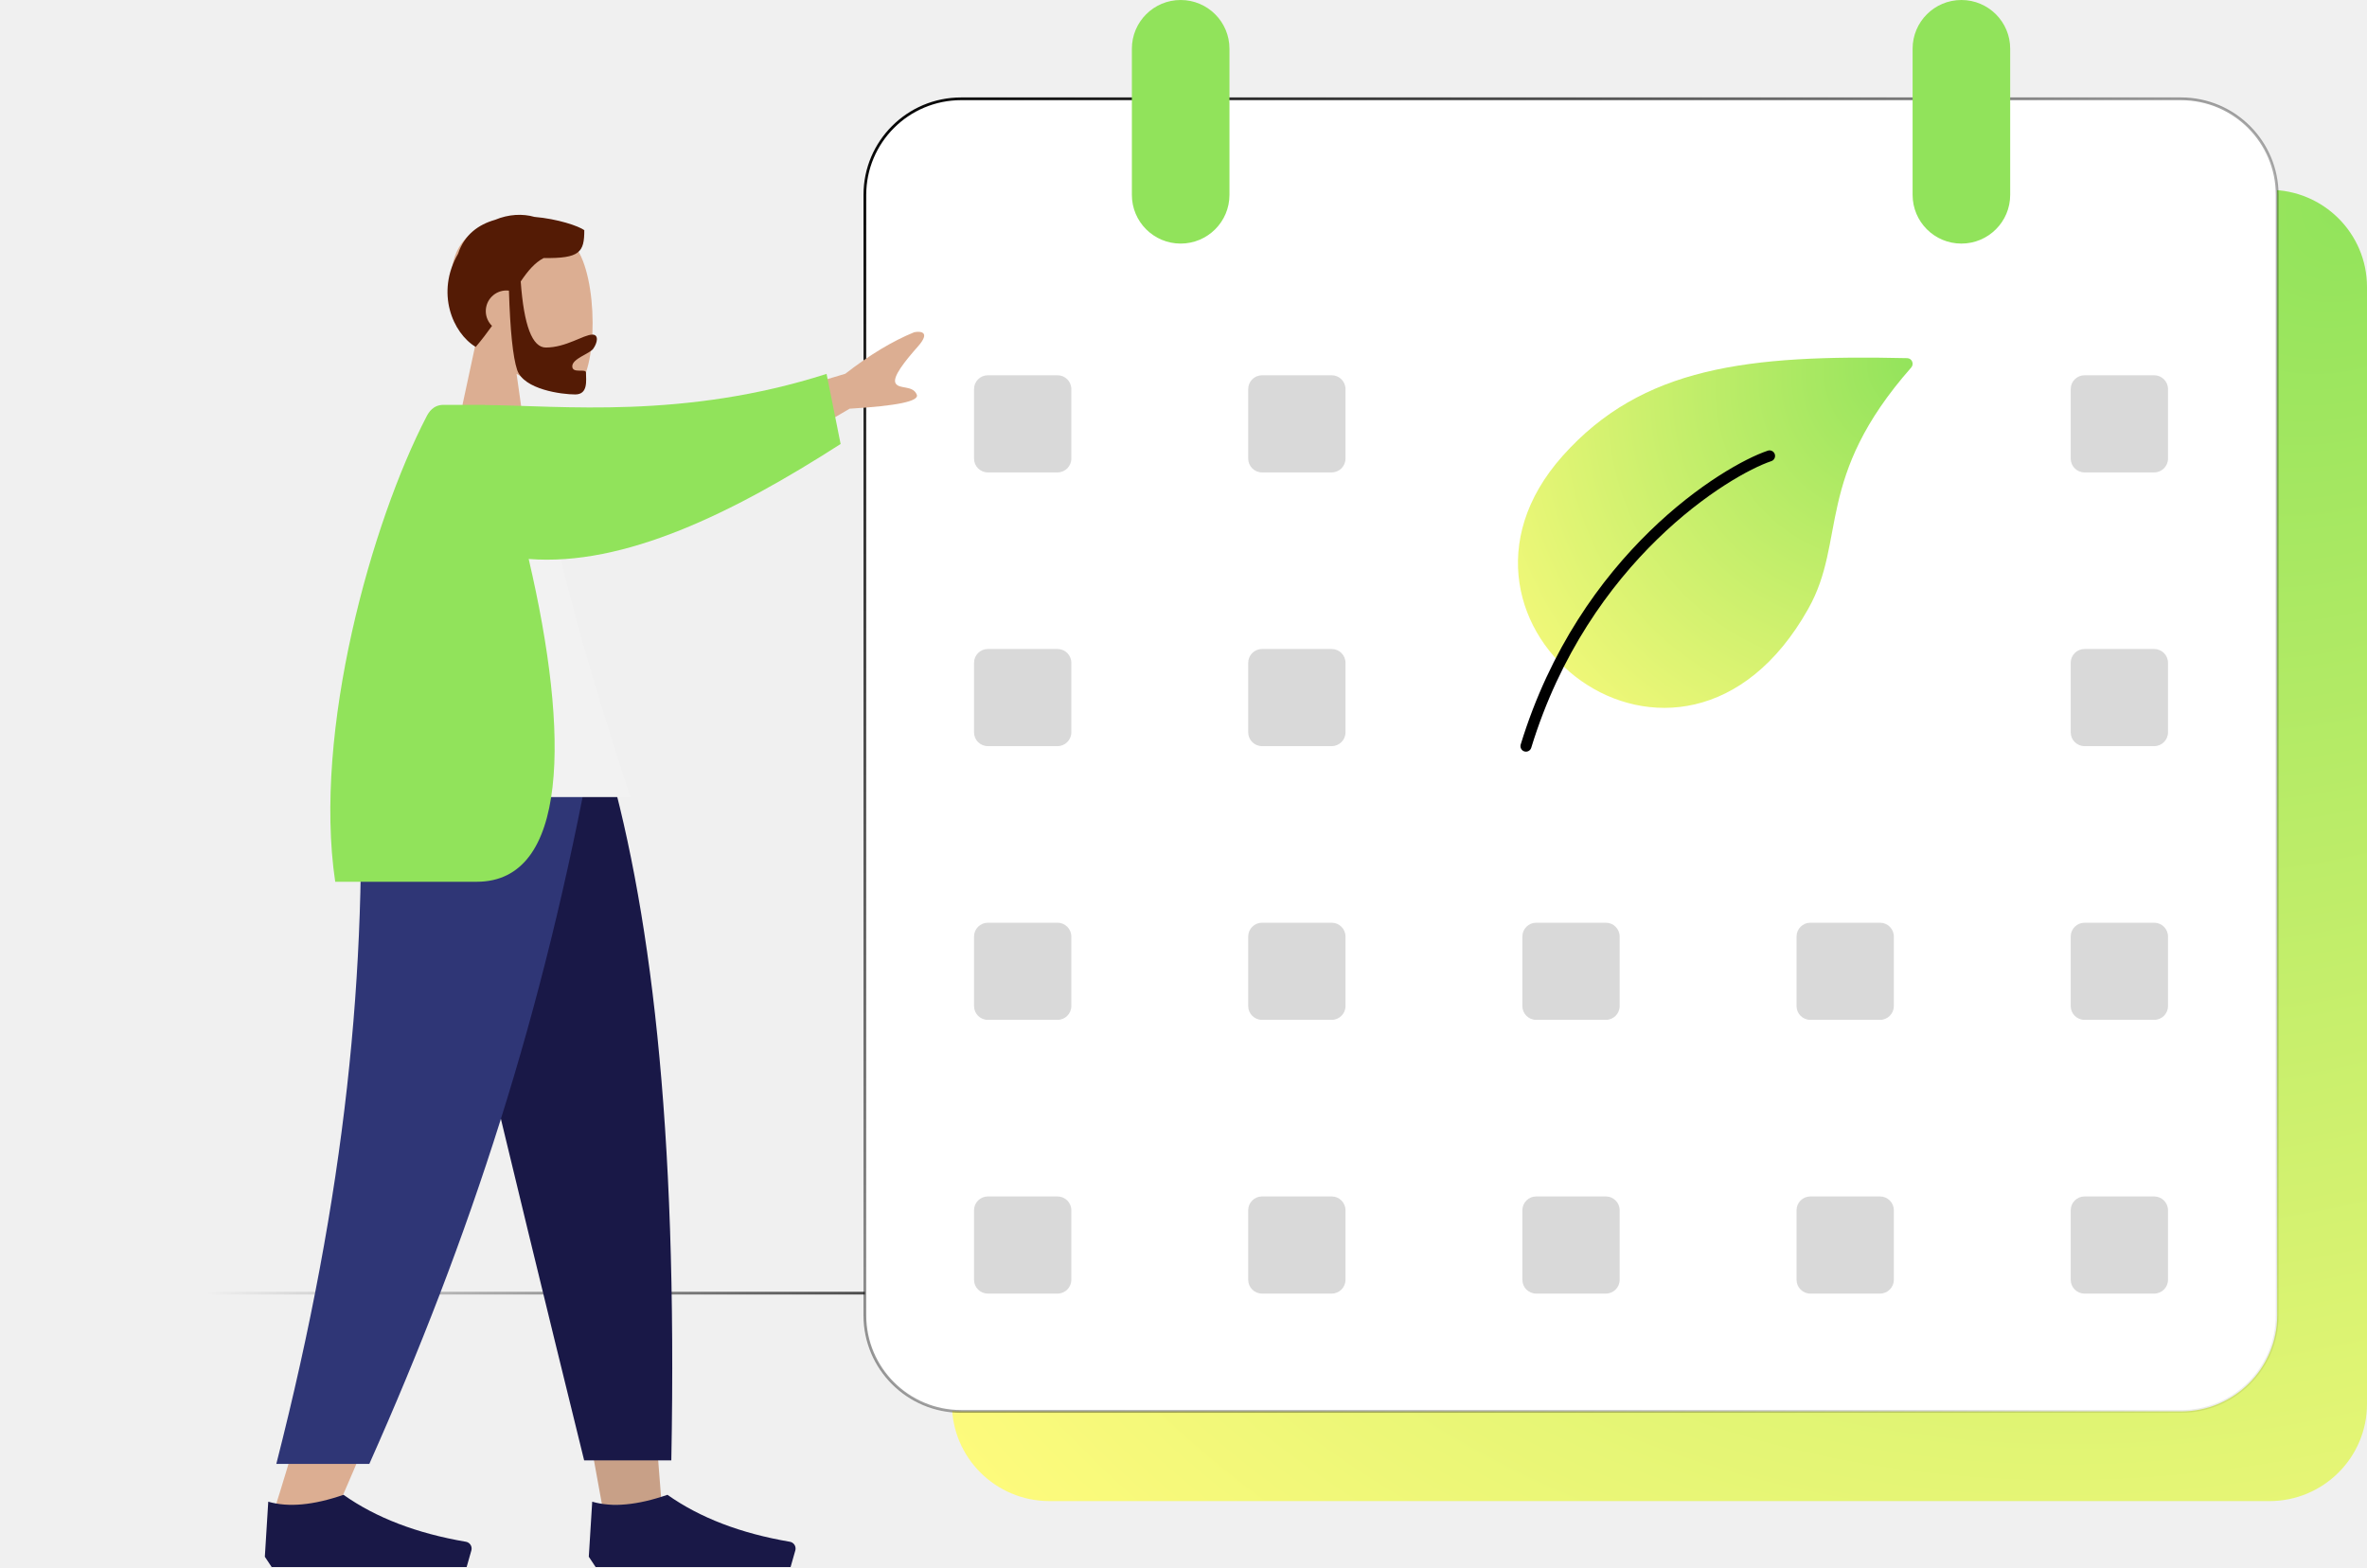
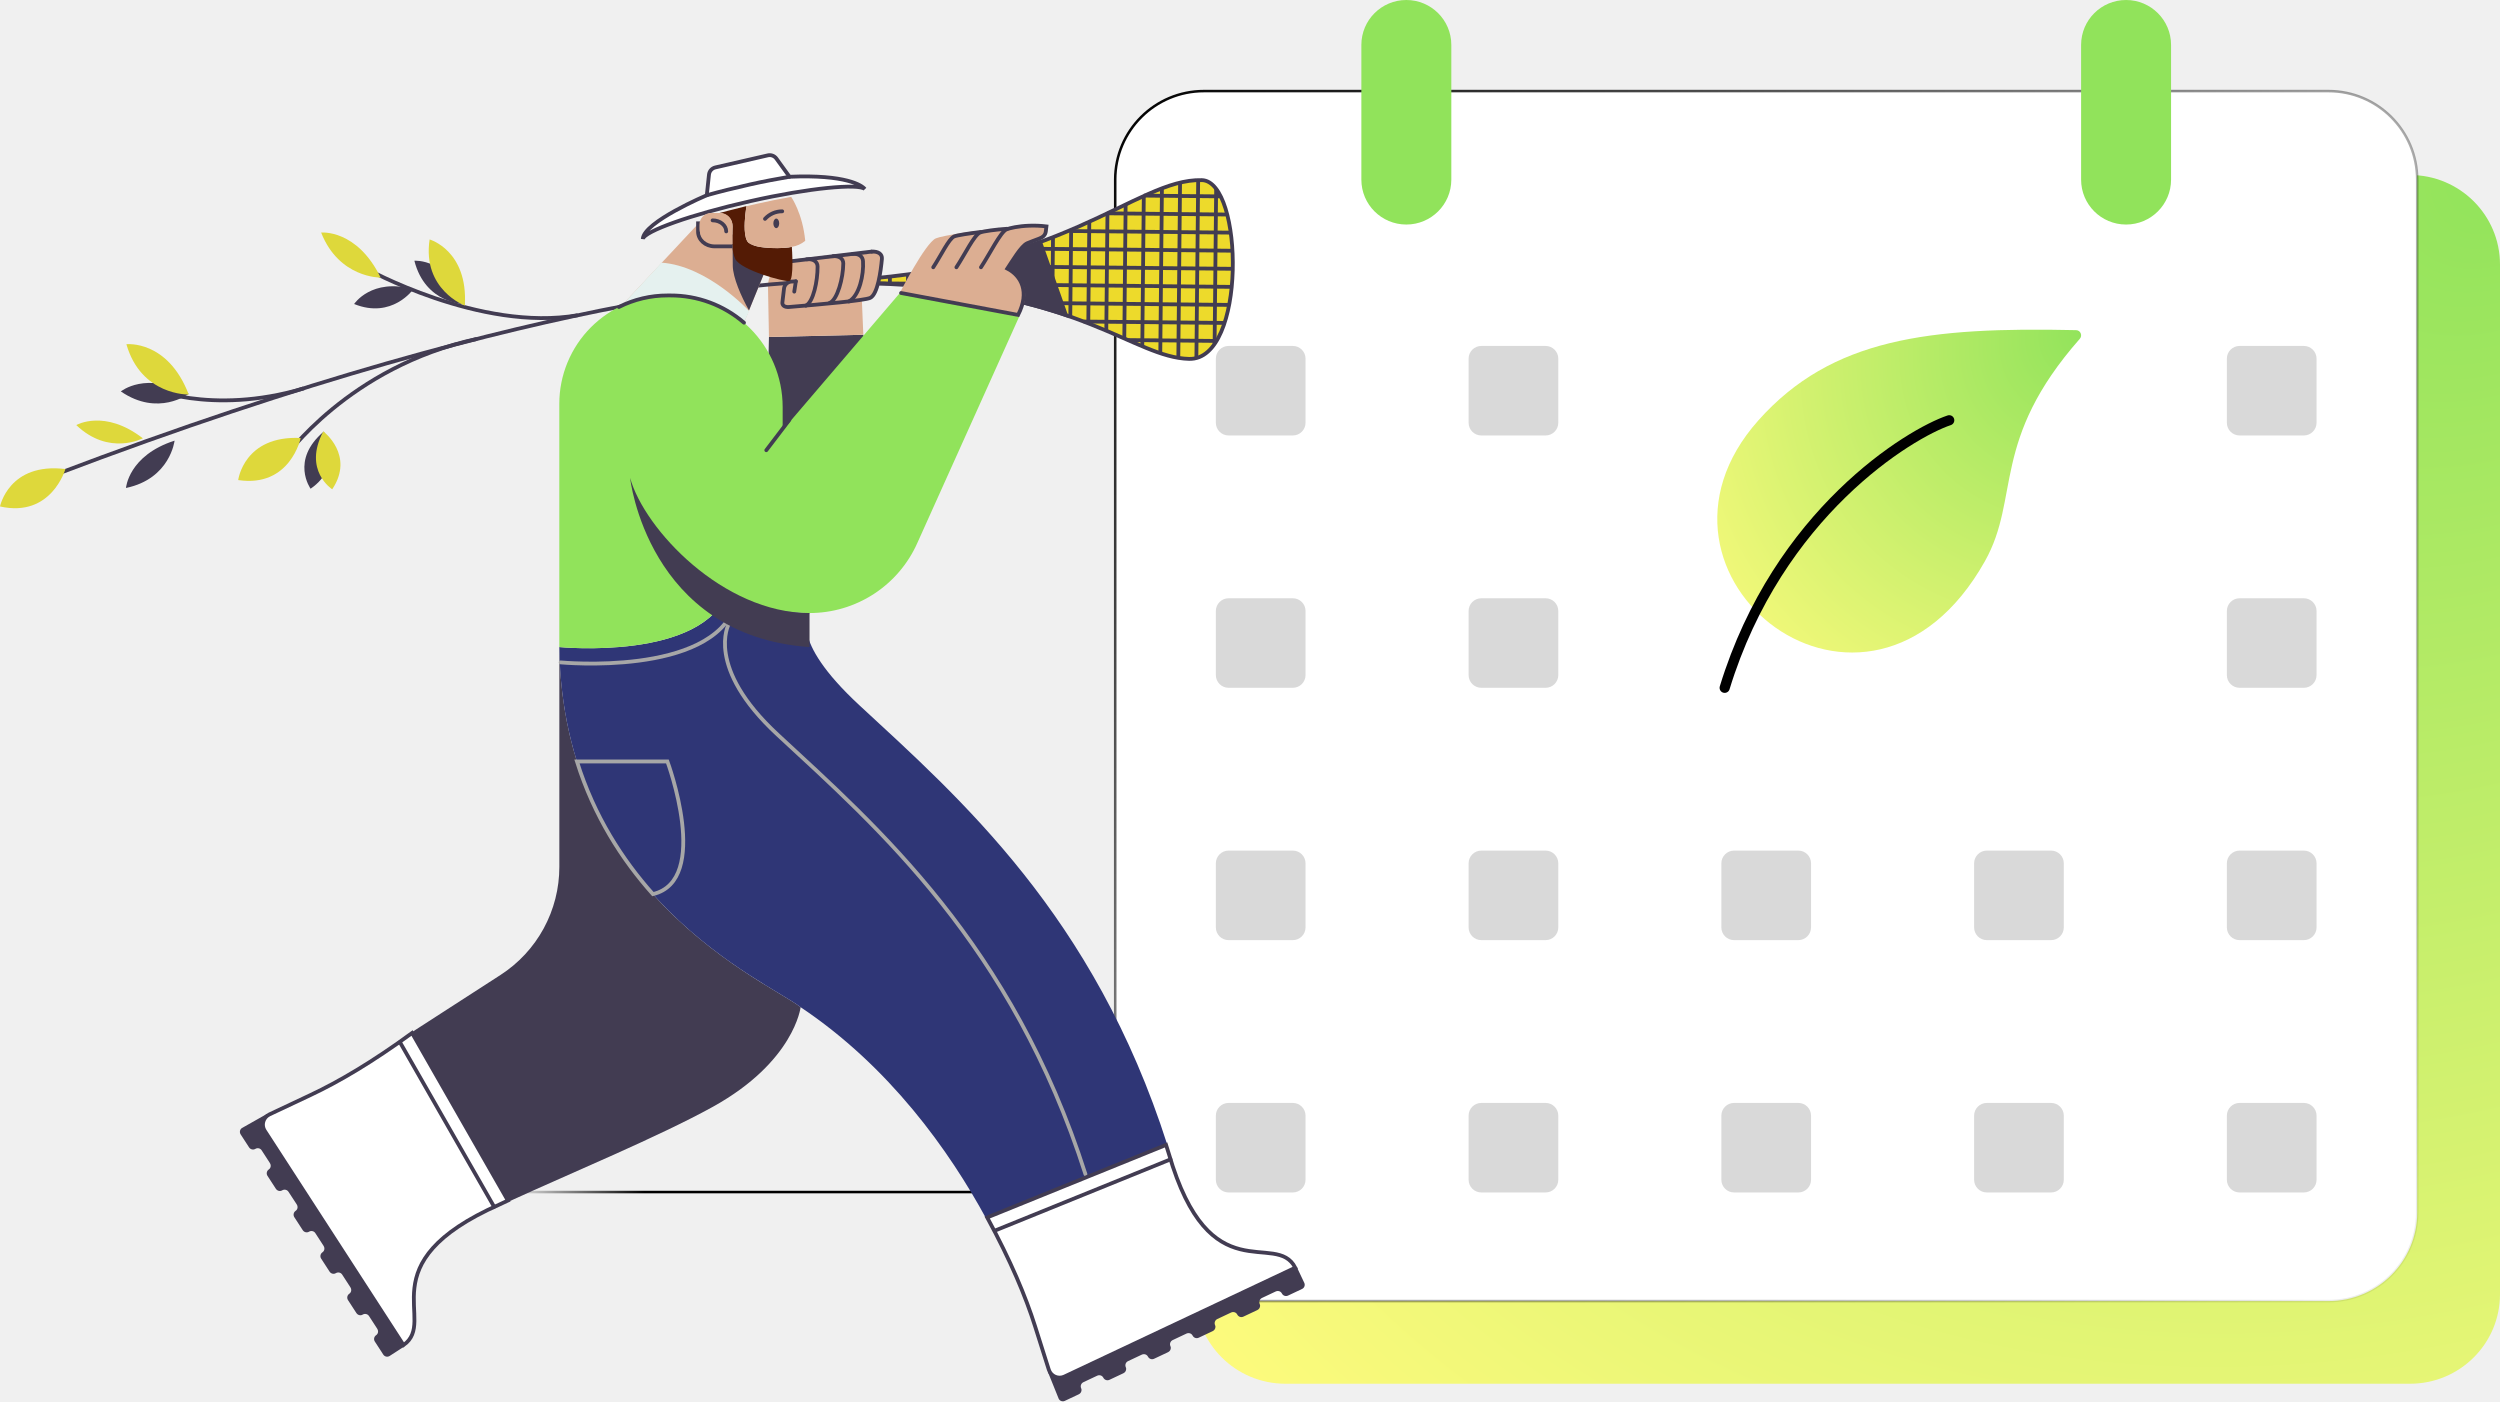
- <svg xmlns="http://www.w3.org/2000/svg" width="858" height="568" viewBox="0 0 858 568" fill="none">
-   <line y1="468.713" x2="855" y2="468.713" stroke="url(#paint0_linear_172_66)" />
-   <path d="M380.44 544.088H822.627C842.163 544.088 858 528.326 858 508.884V104.023C858 84.581 842.163 68.811 822.627 68.811H380.44C360.905 68.811 345.059 84.581 345.059 104.023V508.884C345.059 528.326 360.905 544.088 380.44 544.088Z" fill="url(#paint1_radial_172_66)" />
-   <path d="M790.568 511.582H348.382C329.121 511.582 313.5 495.995 313.5 476.768V70.636C313.5 51.41 329.121 35.814 348.382 35.814H790.568C809.828 35.814 825.441 51.41 825.441 70.636V476.768C825.441 495.995 809.828 511.582 790.568 511.582Z" fill="white" stroke="url(#paint2_radial_172_66)" />
-   <path d="M427.969 88.289C418.201 88.289 410.287 80.388 410.287 70.636V17.661C410.287 7.91 418.201 0 427.969 0C437.737 0 445.66 7.91 445.66 17.661V70.636C445.66 80.388 437.737 88.289 427.969 88.289Z" fill="#91E35B" />
-   <path d="M710.972 88.289C701.204 88.289 693.289 80.388 693.289 70.636V17.661C693.289 7.91 701.204 0 710.972 0C720.739 0 728.662 7.91 728.662 17.661V70.636C728.662 80.388 720.739 88.289 710.972 88.289Z" fill="#91E35B" />
-   <path d="M388.338 364.659C388.338 367.421 386.1 369.659 383.338 369.659H358.073C355.312 369.659 353.073 367.421 353.073 364.659V339.454C353.073 336.692 355.312 334.454 358.073 334.454H383.338C386.1 334.454 388.338 336.692 388.338 339.454V364.659Z" fill="#D9D9D9" />
-   <path d="M587.103 364.659C587.103 367.421 584.865 369.659 582.103 369.659H556.838C554.077 369.659 551.838 367.421 551.838 364.659V339.454C551.838 336.692 554.077 334.454 556.838 334.454H582.103C584.865 334.454 587.103 336.692 587.103 339.454V364.659Z" fill="#D9D9D9" />
-   <path d="M487.721 364.659C487.721 367.421 485.482 369.659 482.721 369.659H457.456C454.695 369.659 452.456 367.421 452.456 364.659V339.454C452.456 336.692 454.695 334.454 457.456 334.454H482.721C485.482 334.454 487.721 336.692 487.721 339.454V364.659Z" fill="#D9D9D9" />
-   <path d="M686.485 364.659C686.485 367.421 684.247 369.659 681.485 369.659H656.221C653.459 369.659 651.221 367.421 651.221 364.659V339.454C651.221 336.692 653.459 334.454 656.221 334.454H681.485C684.247 334.454 686.485 336.692 686.485 339.454V364.659Z" fill="#D9D9D9" />
-   <path d="M785.868 364.659C785.868 367.421 783.629 369.659 780.868 369.659H755.603C752.842 369.659 750.603 367.421 750.603 364.659V339.454C750.603 336.692 752.842 334.454 755.603 334.454H780.868C783.629 334.454 785.868 336.692 785.868 339.454V364.659Z" fill="#D9D9D9" />
-   <path d="M388.338 265.443C388.338 268.205 386.1 270.443 383.338 270.443H358.073C355.312 270.443 353.073 268.205 353.073 265.443V240.238C353.073 237.476 355.312 235.238 358.073 235.238H383.338C386.1 235.238 388.338 237.476 388.338 240.238V265.443Z" fill="#D9D9D9" />
-   <path d="M487.721 265.443C487.721 268.205 485.482 270.443 482.721 270.443H457.456C454.695 270.443 452.456 268.205 452.456 265.443V240.238C452.456 237.476 454.695 235.238 457.456 235.238H482.721C485.482 235.238 487.721 237.476 487.721 240.238V265.443Z" fill="#D9D9D9" />
-   <path d="M785.868 265.443C785.868 268.205 783.629 270.443 780.868 270.443H755.603C752.842 270.443 750.603 268.205 750.603 265.443V240.238C750.603 237.476 752.842 235.238 755.603 235.238H780.868C783.629 235.238 785.868 237.476 785.868 240.238V265.443Z" fill="#D9D9D9" />
-   <path d="M388.338 166.228C388.338 168.989 386.1 171.228 383.338 171.228H358.073C355.312 171.228 353.073 168.989 353.073 166.228V141.022C353.073 138.26 355.312 136.022 358.073 136.022H383.338C386.1 136.022 388.338 138.26 388.338 141.022V166.228Z" fill="#D9D9D9" />
-   <path d="M487.721 166.228C487.721 168.989 485.482 171.228 482.721 171.228H457.456C454.695 171.228 452.456 168.989 452.456 166.228V141.022C452.456 138.26 454.695 136.022 457.456 136.022H482.721C485.482 136.022 487.721 138.26 487.721 141.022V166.228Z" fill="#D9D9D9" />
-   <path d="M785.868 166.228C785.868 168.989 783.629 171.228 780.868 171.228H755.603C752.842 171.228 750.603 168.989 750.603 166.228V141.022C750.603 138.26 752.842 136.022 755.603 136.022H780.868C783.629 136.022 785.868 138.26 785.868 141.022V166.228Z" fill="#D9D9D9" />
-   <path d="M388.338 463.875C388.338 466.637 386.1 468.875 383.338 468.875H358.073C355.312 468.875 353.073 466.637 353.073 463.875V438.67C353.073 435.908 355.312 433.67 358.073 433.67H383.338C386.1 433.67 388.338 435.908 388.338 438.67V463.875Z" fill="#D9D9D9" />
-   <path d="M587.103 463.875C587.103 466.637 584.865 468.875 582.103 468.875H556.838C554.077 468.875 551.838 466.637 551.838 463.875V438.67C551.838 435.908 554.077 433.67 556.838 433.67H582.103C584.865 433.67 587.103 435.908 587.103 438.67V463.875Z" fill="#D9D9D9" />
-   <path d="M487.721 463.875C487.721 466.637 485.482 468.875 482.721 468.875H457.456C454.695 468.875 452.456 466.637 452.456 463.875V438.67C452.456 435.908 454.695 433.67 457.456 433.67H482.721C485.482 433.67 487.721 435.908 487.721 438.67V463.875Z" fill="#D9D9D9" />
-   <path d="M686.485 463.875C686.485 466.637 684.247 468.875 681.485 468.875H656.221C653.459 468.875 651.221 466.637 651.221 463.875V438.67C651.221 435.908 653.459 433.67 656.221 433.67H681.485C684.247 433.67 686.485 435.908 686.485 438.67V463.875Z" fill="#D9D9D9" />
-   <path d="M785.868 463.875C785.868 466.637 783.629 468.875 780.868 468.875H755.603C752.842 468.875 750.603 466.637 750.603 463.875V438.67C750.603 435.908 752.842 433.67 755.603 433.67H780.868C783.629 433.67 785.868 435.908 785.868 438.67V463.875Z" fill="#D9D9D9" />
-   <path d="M655.475 220.654C669.505 195.674 657.616 173.161 692.784 133.212C693.92 131.922 693.05 129.855 691.332 129.816C633.64 128.525 595.258 132.904 566.429 165.25C511.745 226.604 609.321 302.831 655.475 220.654Z" fill="url(#paint3_radial_172_66)" />
-   <path d="M641.434 165.25C625.916 170.455 574.202 201.653 553.141 270.443" stroke="black" stroke-width="4" stroke-linecap="round" />
-   <path fill-rule="evenodd" clip-rule="evenodd" d="M150.967 269.931L196.728 427.355L218.252 545.551H239.855L218.29 269.931H150.967Z" fill="#C8A087" />
-   <path fill-rule="evenodd" clip-rule="evenodd" d="M130.402 269.931C133.595 351.712 132.336 396.317 131.621 403.748C130.906 411.178 126.849 460.94 99.203 548.046H121.672C158.285 464.483 171.066 414.72 175.265 403.748C179.465 392.775 191.867 348.169 209.973 269.931H130.402Z" fill="#DCAE92" />
-   <path fill-rule="evenodd" clip-rule="evenodd" d="M149.985 269.931C161.888 324.101 182.475 410.57 211.747 529.338H243.344C245.678 407.434 235.75 327.201 218.557 269.931H149.985Z" fill="#191847" />
-   <path fill-rule="evenodd" clip-rule="evenodd" d="M130.242 269.931C133.369 351.712 125.265 432.282 100.161 530.612H133.874C170.554 448.296 196.843 368.124 214.811 269.931H130.242Z" fill="#2F3676" />
-   <path fill-rule="evenodd" clip-rule="evenodd" d="M96.001 564.259L97.24 544.304C104.499 546.424 113.591 545.592 124.515 541.81C136.262 550.117 151.05 555.789 168.878 558.826L168.878 558.826C170.238 559.058 171.153 560.347 170.92 561.705C170.905 561.792 170.886 561.88 170.861 561.965L169.147 568H124.515H98.48L96.001 564.259Z" fill="#191847" />
-   <path fill-rule="evenodd" clip-rule="evenodd" d="M213.429 564.259L214.669 544.304C221.928 546.424 231.02 545.592 241.944 541.81C253.691 550.117 268.479 555.789 286.307 558.826L286.307 558.826C287.667 559.058 288.582 560.347 288.349 561.705C288.334 561.792 288.315 561.88 288.29 561.965L286.576 568H241.944H215.909L213.429 564.259Z" fill="#191847" />
-   <path fill-rule="evenodd" clip-rule="evenodd" d="M172.671 123.353C166.914 116.608 163.018 108.341 163.669 99.078C165.545 72.388 202.76 78.26 209.999 91.73C217.239 105.201 216.378 139.37 207.022 141.778C203.291 142.738 195.343 140.386 187.253 135.518L192.331 171.381H162.349L172.671 123.353Z" fill="#DCAE92" />
-   <path fill-rule="evenodd" clip-rule="evenodd" d="M188.752 102.026C189.9 117.986 192.936 125.966 197.86 125.966C205.247 125.966 211.513 121.284 214.755 121.284C217.117 121.284 216.59 124.236 215.024 126.424C213.732 128.23 207.439 129.97 207.439 132.769C207.439 135.568 212.411 133.403 212.411 135.063C212.411 137.809 213.284 142.972 208.51 142.972C203.679 142.972 189.826 141.214 187.452 134.056C185.92 129.435 184.929 119.862 184.48 105.335C184.187 105.3 183.889 105.282 183.586 105.282C179.447 105.282 176.091 108.632 176.091 112.765C176.091 114.863 176.956 116.759 178.349 118.118C176.615 120.562 174.671 123.115 172.444 125.749C164.076 120.737 157.867 106.066 166.048 91.973C168.309 85.068 173.428 81.381 179.473 79.668C184.37 77.623 189.454 77.392 193.745 78.618C202.158 79.339 209.669 81.9 211.798 83.421C211.798 91.371 210.255 93.73 197.074 93.522C193.835 95.23 191.346 98.171 188.752 102.026Z" fill="#541B05" />
-   <path fill-rule="evenodd" clip-rule="evenodd" d="M259.06 149.662L306.411 135.471C315.244 128.606 323.576 123.587 331.406 120.413C333.684 119.985 337.454 120.234 332.743 125.569C328.031 130.905 323.316 136.729 324.661 138.966C326.006 141.203 330.907 139.517 332.326 143.061C333.272 145.423 325.151 147.115 307.965 148.137L271.149 169.768L259.06 149.662Z" fill="#DCAE92" />
-   <path fill-rule="evenodd" clip-rule="evenodd" d="M132.316 288.917H228.508C206.719 222.576 195.588 177.043 195.116 152.319C195.092 151.058 192.76 148.837 191.729 149.128C184.184 151.255 176.111 150.46 167.51 146.742C144.706 183.357 136.82 228.436 132.316 288.917Z" fill="#F2F2F2" />
-   <path fill-rule="evenodd" clip-rule="evenodd" d="M175.718 146.801C203.291 147.027 248.026 152.053 299.618 135.518L304.712 160.927C265.719 185.963 226.236 205.357 191.638 202.603C206.662 266.939 205.969 319.605 172.801 319.605C156.962 319.605 139.865 319.605 121.512 319.605C113.366 264.952 134.775 189.175 154.623 150.953C155.381 149.494 156.994 146.742 160.795 146.742C164.107 146.742 169.075 146.742 175.699 146.742C175.705 146.762 175.712 146.782 175.718 146.801Z" fill="#91E35B" />
+ <svg xmlns="http://www.w3.org/2000/svg" width="983" height="551" viewBox="0 0 983 551" fill="none">
+   <line x1="125" y1="468.713" x2="980" y2="468.713" stroke="url(#paint0_linear_221_1208)" />
+   <path d="M505.44 544.088H947.627C967.163 544.088 983 528.326 983 508.884V104.023C983 84.581 967.163 68.811 947.627 68.811H505.44C485.905 68.811 470.059 84.581 470.059 104.023V508.884C470.059 528.326 485.905 544.088 505.44 544.088Z" fill="url(#paint1_radial_221_1208)" />
+   <path d="M915.568 511.582H473.382C454.121 511.582 438.5 495.995 438.5 476.768V70.636C438.5 51.41 454.121 35.814 473.382 35.814H915.568C934.828 35.814 950.441 51.41 950.441 70.636V476.768C950.441 495.995 934.828 511.582 915.568 511.582Z" fill="white" stroke="url(#paint2_radial_221_1208)" />
+   <path d="M552.969 88.289C543.201 88.289 535.287 80.388 535.287 70.636V17.661C535.287 7.91 543.201 0 552.969 0C562.737 0 570.66 7.91 570.66 17.661V70.636C570.66 80.388 562.737 88.289 552.969 88.289Z" fill="#91E35B" />
+   <path d="M835.972 88.289C826.204 88.289 818.289 80.388 818.289 70.636V17.661C818.289 7.91 826.204 0 835.972 0C845.739 0 853.662 7.91 853.662 17.661V70.636C853.662 80.388 845.739 88.289 835.972 88.289Z" fill="#91E35B" />
+   <path d="M513.338 364.659C513.338 367.421 511.1 369.659 508.338 369.659H483.073C480.312 369.659 478.073 367.421 478.073 364.659V339.454C478.073 336.692 480.312 334.454 483.073 334.454H508.338C511.1 334.454 513.338 336.692 513.338 339.454V364.659Z" fill="#D9D9D9" />
+   <path d="M712.103 364.659C712.103 367.421 709.865 369.659 707.103 369.659H681.838C679.077 369.659 676.838 367.421 676.838 364.659V339.454C676.838 336.692 679.077 334.454 681.838 334.454H707.103C709.865 334.454 712.103 336.692 712.103 339.454V364.659Z" fill="#D9D9D9" />
+   <path d="M612.721 364.659C612.721 367.421 610.482 369.659 607.721 369.659H582.456C579.695 369.659 577.456 367.421 577.456 364.659V339.454C577.456 336.692 579.695 334.454 582.456 334.454H607.721C610.482 334.454 612.721 336.692 612.721 339.454V364.659Z" fill="#D9D9D9" />
+   <path d="M811.485 364.659C811.485 367.421 809.247 369.659 806.485 369.659H781.221C778.459 369.659 776.221 367.421 776.221 364.659V339.454C776.221 336.692 778.459 334.454 781.221 334.454H806.485C809.247 334.454 811.485 336.692 811.485 339.454V364.659Z" fill="#D9D9D9" />
+   <path d="M910.868 364.659C910.868 367.421 908.629 369.659 905.868 369.659H880.603C877.842 369.659 875.603 367.421 875.603 364.659V339.454C875.603 336.692 877.842 334.454 880.603 334.454H905.868C908.629 334.454 910.868 336.692 910.868 339.454V364.659Z" fill="#D9D9D9" />
+   <path d="M513.338 265.443C513.338 268.205 511.1 270.443 508.338 270.443H483.073C480.312 270.443 478.073 268.205 478.073 265.443V240.238C478.073 237.476 480.312 235.238 483.073 235.238H508.338C511.1 235.238 513.338 237.476 513.338 240.238V265.443Z" fill="#D9D9D9" />
+   <path d="M612.721 265.443C612.721 268.205 610.482 270.443 607.721 270.443H582.456C579.695 270.443 577.456 268.205 577.456 265.443V240.238C577.456 237.476 579.695 235.238 582.456 235.238H607.721C610.482 235.238 612.721 237.476 612.721 240.238V265.443Z" fill="#D9D9D9" />
+   <path d="M910.868 265.443C910.868 268.205 908.629 270.443 905.868 270.443H880.603C877.842 270.443 875.603 268.205 875.603 265.443V240.238C875.603 237.476 877.842 235.238 880.603 235.238H905.868C908.629 235.238 910.868 237.476 910.868 240.238V265.443Z" fill="#D9D9D9" />
+   <path d="M513.338 166.228C513.338 168.989 511.1 171.228 508.338 171.228H483.073C480.312 171.228 478.073 168.989 478.073 166.228V141.022C478.073 138.26 480.312 136.022 483.073 136.022H508.338C511.1 136.022 513.338 138.26 513.338 141.022V166.228Z" fill="#D9D9D9" />
+   <path d="M612.721 166.228C612.721 168.989 610.482 171.228 607.721 171.228H582.456C579.695 171.228 577.456 168.989 577.456 166.228V141.022C577.456 138.26 579.695 136.022 582.456 136.022H607.721C610.482 136.022 612.721 138.26 612.721 141.022V166.228Z" fill="#D9D9D9" />
+   <path d="M910.868 166.228C910.868 168.989 908.629 171.228 905.868 171.228H880.603C877.842 171.228 875.603 168.989 875.603 166.228V141.022C875.603 138.26 877.842 136.022 880.603 136.022H905.868C908.629 136.022 910.868 138.26 910.868 141.022V166.228Z" fill="#D9D9D9" />
+   <path d="M513.338 463.875C513.338 466.637 511.1 468.875 508.338 468.875H483.073C480.312 468.875 478.073 466.637 478.073 463.875V438.67C478.073 435.908 480.312 433.67 483.073 433.67H508.338C511.1 433.67 513.338 435.908 513.338 438.67V463.875Z" fill="#D9D9D9" />
+   <path d="M712.103 463.875C712.103 466.637 709.865 468.875 707.103 468.875H681.838C679.077 468.875 676.838 466.637 676.838 463.875V438.67C676.838 435.908 679.077 433.67 681.838 433.67H707.103C709.865 433.67 712.103 435.908 712.103 438.67V463.875Z" fill="#D9D9D9" />
+   <path d="M612.721 463.875C612.721 466.637 610.482 468.875 607.721 468.875H582.456C579.695 468.875 577.456 466.637 577.456 463.875V438.67C577.456 435.908 579.695 433.67 582.456 433.67H607.721C610.482 433.67 612.721 435.908 612.721 438.67V463.875Z" fill="#D9D9D9" />
+   <path d="M811.485 463.875C811.485 466.637 809.247 468.875 806.485 468.875H781.221C778.459 468.875 776.221 466.637 776.221 463.875V438.67C776.221 435.908 778.459 433.67 781.221 433.67H806.485C809.247 433.67 811.485 435.908 811.485 438.67V463.875Z" fill="#D9D9D9" />
+   <path d="M910.868 463.875C910.868 466.637 908.629 468.875 905.868 468.875H880.603C877.842 468.875 875.603 466.637 875.603 463.875V438.67C875.603 435.908 877.842 433.67 880.603 433.67H905.868C908.629 433.67 910.868 435.908 910.868 438.67V463.875Z" fill="#D9D9D9" />
+   <path d="M780.475 220.654C794.505 195.674 782.616 173.161 817.784 133.212C818.92 131.922 818.05 129.855 816.332 129.816C758.64 128.525 720.258 132.904 691.429 165.25C636.745 226.604 734.321 302.831 780.475 220.654Z" fill="url(#paint3_radial_221_1208)" />
+   <path d="M766.434 165.25C750.916 170.455 699.202 201.653 678.141 270.443" stroke="black" stroke-width="4" stroke-linecap="round" />
+   <path d="M158.347 408.181L196.804 383.35C203.901 378.768 209.737 372.48 213.778 365.061C217.819 357.641 219.936 349.328 219.935 340.879V254.435C220.15 271.254 222.707 286.175 226.863 299.403C233.65 320.998 244.687 338.081 256.74 351.561C280.259 377.862 307.642 390.441 314.808 396.013C314.808 396.013 312.334 417.449 280.322 435.179C259.255 446.847 224.157 461.386 200.183 472.394L158.347 408.181Z" fill="#423C52" />
+   <path d="M458.996 450.178L387.925 479.448C373.221 452.304 349.66 419.336 314.795 396.021C301.708 385.842 221.181 352.312 219.92 254.424C219.92 254.424 276.872 260.083 286.502 232.036C286.502 232.036 297.358 241.039 318.307 241.039C318.307 241.039 309.314 250.833 337.937 277.331C377.333 313.803 430.184 359.881 458.996 450.178Z" fill="#2F3676" />
+   <path d="M220.443 260.455C220.443 260.455 279.49 266.113 289.119 238.066" stroke="#A7A7A7" stroke-width="1.5" stroke-miterlimit="10" stroke-linecap="round" />
+   <path d="M286.528 245.413C286.528 245.413 277.121 262.36 305.749 288.86C345.14 325.322 397.991 371.4 426.802 461.697" stroke="#A7A7A7" stroke-width="1.5" stroke-miterlimit="10" stroke-linecap="round" />
+   <path d="M256.727 351.568C244.687 338.089 233.637 321.006 226.85 299.411H262.427C262.427 299.411 279.712 346.151 256.727 351.568Z" stroke="#A7A7A7" stroke-width="1.5" stroke-miterlimit="10" stroke-linecap="round" />
+   <path d="M159.01 529.404L153.17 533.189C152.76 533.438 152.268 533.515 151.801 533.402C151.335 533.29 150.932 532.996 150.681 532.587L147.404 527.53C147.133 527.134 147.03 526.647 147.118 526.175C147.206 525.703 147.477 525.285 147.873 525.013C148.117 524.853 148.317 524.634 148.454 524.376C148.592 524.119 148.662 523.831 148.658 523.539C148.659 523.167 148.55 522.803 148.347 522.492L145.112 517.501C144.861 517.092 144.458 516.798 143.991 516.686C143.525 516.573 143.033 516.649 142.623 516.899C142.347 517.073 142.027 517.164 141.701 517.161C141.388 517.158 141.079 517.077 140.805 516.925C140.531 516.772 140.299 516.554 140.131 516.289L136.854 511.232C136.583 510.836 136.48 510.349 136.568 509.877C136.656 509.405 136.927 508.987 137.322 508.715C137.567 508.555 137.766 508.336 137.904 508.078C138.041 507.821 138.111 507.533 138.108 507.241C138.108 506.869 138 506.505 137.796 506.194L134.561 501.2C134.437 500.997 134.275 500.821 134.082 500.681C133.89 500.541 133.672 500.44 133.441 500.384C133.21 500.329 132.97 500.319 132.735 500.356C132.5 500.393 132.275 500.477 132.072 500.601C131.797 500.775 131.477 500.866 131.151 500.863C130.837 500.86 130.529 500.779 130.255 500.627C129.98 500.474 129.749 500.256 129.58 499.991L126.304 494.934C126.032 494.538 125.929 494.051 126.016 493.578C126.104 493.106 126.376 492.688 126.772 492.417C127.016 492.257 127.216 492.038 127.353 491.78C127.49 491.523 127.561 491.235 127.557 490.943C127.558 490.571 127.45 490.207 127.246 489.896L124.011 484.902C123.76 484.493 123.357 484.2 122.89 484.087C122.424 483.975 121.931 484.053 121.522 484.303C121.246 484.477 120.926 484.568 120.6 484.565C120.287 484.562 119.979 484.481 119.704 484.329C119.43 484.176 119.198 483.958 119.03 483.693L115.753 478.636C115.482 478.24 115.379 477.753 115.467 477.281C115.555 476.809 115.826 476.391 116.222 476.119C116.466 475.958 116.665 475.74 116.803 475.482C116.94 475.225 117.01 474.937 117.007 474.645C117.007 474.273 116.897 473.909 116.693 473.598L113.453 468.641C113.202 468.232 112.799 467.938 112.332 467.826C111.866 467.713 111.374 467.789 110.964 468.039C110.687 468.213 110.366 468.304 110.04 468.301C109.726 468.298 109.418 468.216 109.144 468.064C108.869 467.912 108.638 467.694 108.469 467.429L105.192 462.37C104.922 461.973 104.819 461.485 104.907 461.013C104.996 460.541 105.268 460.124 105.663 459.852C105.908 459.692 106.107 459.473 106.245 459.216C106.382 458.958 106.452 458.67 106.449 458.378C106.449 458.007 106.341 457.643 106.137 457.331L102.902 452.34C102.651 451.931 102.249 451.638 101.782 451.525C101.315 451.412 100.823 451.489 100.413 451.738C100.137 451.914 99.816 452.005 99.489 452C99.175 451.998 98.867 451.917 98.593 451.764C98.319 451.612 98.087 451.393 97.919 451.128L94.642 446.069C94.507 445.873 94.413 445.653 94.364 445.42C94.314 445.188 94.311 444.948 94.355 444.714C94.399 444.481 94.488 444.258 94.617 444.059C94.747 443.86 94.915 443.688 95.111 443.554L104.902 438.018L105.245 438.597C104.311 439.26 103.668 440.258 103.451 441.382C103.234 442.507 103.46 443.672 104.08 444.635L159.01 529.404Z" fill="#423C52" />
+   <path d="M104.08 444.619C103.738 444.087 103.513 443.489 103.421 442.864C103.328 442.238 103.37 441.6 103.543 440.992C103.717 440.384 104.018 439.82 104.426 439.338C104.835 438.855 105.341 438.465 105.912 438.194L122.074 430.577C133.294 425.296 146.363 417.611 162.022 406.176L199.711 472.057C198.623 472.58 197.531 473.103 196.419 473.598C143.745 496.939 172.431 519.244 158.656 528.889L104.08 444.619Z" fill="white" stroke="#423C52" stroke-width="1.5" stroke-miterlimit="10" stroke-linecap="round" />
+   <path d="M157.272 409.812L194.294 474.532" stroke="#423C52" stroke-width="1.5" stroke-miterlimit="10" stroke-linecap="round" />
+   <path d="M509.892 498.169L512.86 504.451C512.956 504.669 513.008 504.903 513.013 505.141C513.018 505.379 512.976 505.615 512.89 505.837C512.803 506.059 512.674 506.261 512.51 506.433C512.345 506.605 512.148 506.742 511.931 506.838L506.481 509.411C506.052 509.627 505.555 509.663 505.099 509.512C504.643 509.362 504.266 509.036 504.05 508.607C503.904 508.307 503.675 508.055 503.39 507.88C503.106 507.705 502.777 507.615 502.443 507.621C502.157 507.621 501.875 507.685 501.616 507.806L496.237 510.345C495.798 510.539 495.454 510.899 495.279 511.347C495.105 511.794 495.116 512.292 495.308 512.732C495.415 512.957 495.471 513.203 495.47 513.452C495.464 513.804 495.359 514.148 495.166 514.443C494.972 514.738 494.7 514.973 494.379 515.119L488.93 517.689C488.501 517.905 488.004 517.942 487.548 517.792C487.092 517.642 486.715 517.317 486.498 516.888C486.352 516.587 486.123 516.334 485.838 516.159C485.553 515.984 485.223 515.894 484.889 515.899C484.604 515.9 484.322 515.963 484.064 516.085L478.683 518.624C478.244 518.818 477.9 519.178 477.726 519.626C477.552 520.073 477.562 520.571 477.754 521.011C477.861 521.236 477.916 521.482 477.916 521.73C477.911 522.083 477.806 522.427 477.613 522.722C477.42 523.017 477.148 523.251 476.827 523.398L471.375 525.971C470.946 526.186 470.449 526.223 469.993 526.072C469.537 525.922 469.16 525.596 468.944 525.167C468.798 524.867 468.569 524.614 468.284 524.44C468 524.265 467.671 524.175 467.337 524.18C467.052 524.181 466.77 524.244 466.513 524.366L461.131 526.905C460.692 527.099 460.348 527.459 460.173 527.906C459.999 528.354 460.01 528.852 460.202 529.292C460.309 529.517 460.364 529.763 460.364 530.012C460.359 530.364 460.253 530.707 460.061 531.002C459.868 531.297 459.596 531.532 459.276 531.679L453.824 534.249C453.395 534.464 452.898 534.501 452.443 534.351C451.987 534.201 451.609 533.876 451.392 533.448C451.246 533.147 451.018 532.895 450.733 532.719C450.448 532.544 450.12 532.454 449.785 532.459C449.5 532.459 449.219 532.523 448.961 532.645L443.58 535.183C443.14 535.377 442.796 535.738 442.622 536.185C442.448 536.633 442.46 537.131 442.653 537.57C442.758 537.795 442.813 538.04 442.813 538.288C442.807 538.64 442.702 538.984 442.51 539.28C442.317 539.575 442.045 539.81 441.724 539.957L436.272 542.528C435.843 542.743 435.347 542.779 434.891 542.629C434.435 542.479 434.058 542.155 433.841 541.727C433.695 541.426 433.467 541.174 433.182 540.999C432.898 540.823 432.57 540.733 432.236 540.737C431.95 540.738 431.667 540.802 431.409 540.926L426.028 543.462C425.589 543.656 425.244 544.016 425.071 544.464C424.897 544.911 424.908 545.41 425.101 545.849C425.208 546.074 425.262 546.32 425.261 546.569C425.256 546.921 425.151 547.265 424.958 547.56C424.766 547.855 424.493 548.09 424.172 548.236L418.723 550.806C418.294 551.022 417.797 551.059 417.34 550.909C416.884 550.759 416.506 550.434 416.289 550.005L412.078 539.57L412.695 539.308C413.228 540.323 414.131 541.092 415.217 541.458C416.302 541.823 417.487 541.755 418.524 541.269L509.892 498.169Z" fill="#423C52" />
+   <path d="M418.524 541.269C417.952 541.536 417.329 541.679 416.697 541.687C416.065 541.695 415.438 541.569 414.859 541.316C414.28 541.063 413.761 540.69 413.338 540.221C412.914 539.752 412.595 539.198 412.402 538.596C410.604 532.919 408.879 527.462 407.013 521.56C403.278 509.735 397.41 495.756 388.168 478.707L458.496 450.178C458.862 451.325 459.244 452.479 459.584 453.646C475.673 508.968 501.611 483.523 509.313 498.463L418.524 541.269Z" fill="white" stroke="#423C52" stroke-width="1.5" stroke-miterlimit="10" stroke-linecap="round" />
+   <path d="M391.142 483.902L460.234 455.868" stroke="#423C52" stroke-width="1.5" stroke-miterlimit="10" stroke-linecap="round" />
+   <path d="M327.235 237.27C323.687 237.27 320.175 236.562 316.905 235.186C313.634 233.811 310.671 231.797 308.19 229.262C305.708 226.727 303.757 223.721 302.452 220.423C301.146 217.124 300.513 213.597 300.588 210.05L302.352 132.51L339.466 131.625L353.479 205.912C356.397 222.252 343.837 237.27 327.235 237.27Z" fill="#423C52" />
+   <path d="M302.352 132.494L301.973 112.71C301.886 107.622 305.637 102.764 310.667 102.076L338.097 99.045L339.458 131.625L302.352 132.494Z" fill="#DCAE92" />
+   <path d="M325.855 110.511C418.006 107.156 446.307 70.144 472.561 70.825C489.011 71.252 490.189 141.704 467.541 141.118C445.878 140.558 425.512 115.288 349.822 111.684L325.855 110.511Z" fill="#EDDA2B" />
+   <path d="M325.855 110.511C418.006 107.156 446.307 70.144 472.561 70.825C489.011 71.252 490.189 141.704 467.541 141.118C445.878 140.558 425.512 115.288 349.822 111.684L325.855 110.511Z" stroke="#423C52" stroke-width="1.5" stroke-miterlimit="10" />
+   <path d="M478.191 74.241L477.581 135.245" stroke="#423C52" stroke-width="1.5" stroke-miterlimit="10" />
+   <path d="M471.119 70.825L470.417 140.786" stroke="#423C52" stroke-width="1.5" stroke-miterlimit="10" />
+   <path d="M464.002 71.812L463.312 140.707" stroke="#423C52" stroke-width="1.5" stroke-miterlimit="10" />
+   <path d="M456.873 74.06L456.224 138.883" stroke="#423C52" stroke-width="1.5" stroke-miterlimit="10" />
+   <path d="M449.736 77.109L449.144 136.164" stroke="#423C52" stroke-width="1.5" stroke-miterlimit="10" />
+   <path d="M442.596 80.423L442.067 133.093" stroke="#423C52" stroke-width="1.5" stroke-miterlimit="10" />
+   <path d="M435.45 84.139L434.992 130.026" stroke="#423C52" stroke-width="1.5" stroke-miterlimit="10" />
+   <path d="M428.313 87.298L427.912 127.137" stroke="#423C52" stroke-width="1.5" stroke-miterlimit="10" />
+   <path d="M421.175 90.342L420.833 124.506" stroke="#423C52" stroke-width="1.5" stroke-miterlimit="10" />
+   <path d="M414.038 93.261L413.75 122.158" stroke="#423C52" stroke-width="1.5" stroke-miterlimit="10" />
+   <path d="M406.903 95.969L406.662 120.091" stroke="#423C52" stroke-width="1.5" stroke-miterlimit="10" />
+   <path d="M399.774 98.338L399.575 118.293" stroke="#423C52" stroke-width="1.5" stroke-miterlimit="10" />
+   <path d="M392.644 100.495L392.482 116.741" stroke="#423C52" stroke-width="1.5" stroke-miterlimit="10" />
+   <path d="M385.52 102.411L385.389 115.421" stroke="#423C52" stroke-width="1.5" stroke-miterlimit="10" />
+   <path d="M378.396 104.096L378.293 114.312" stroke="#423C52" stroke-width="1.5" stroke-miterlimit="10" />
+   <path d="M371.274 105.562L371.195 113.398" stroke="#423C52" stroke-width="1.5" stroke-miterlimit="10" />
+   <path d="M364.155 106.821L364.094 112.665" stroke="#423C52" stroke-width="1.5" stroke-miterlimit="10" />
+   <path d="M357.036 107.884L356.994 112.1" stroke="#423C52" stroke-width="1.5" stroke-miterlimit="10" />
+   <path d="M349.922 108.763L349.89 111.684" stroke="#423C52" stroke-width="1.5" stroke-miterlimit="10" />
+   <path d="M449.738 76.915L480.002 77.216" stroke="#423C52" stroke-width="1.5" stroke-miterlimit="10" />
+   <path d="M435.453 83.88L482.549 84.351" stroke="#423C52" stroke-width="1.5" stroke-miterlimit="10" />
+   <path d="M420.971 90.842L483.931 91.47" stroke="#423C52" stroke-width="1.5" stroke-miterlimit="10" />
+   <path d="M401.603 97.754L484.611 98.584" stroke="#423C52" stroke-width="1.5" stroke-miterlimit="10" />
+   <path d="M376.302 104.609L484.732 105.693" stroke="#423C52" stroke-width="1.5" stroke-miterlimit="10" />
+   <path d="M342.761 111.38L484.316 112.796" stroke="#423C52" stroke-width="1.5" stroke-miterlimit="10" />
+   <path d="M402.833 119.088L483.3 119.892" stroke="#423C52" stroke-width="1.5" stroke-miterlimit="10" />
+   <path d="M426.075 126.427L481.499 126.982" stroke="#423C52" stroke-width="1.5" stroke-miterlimit="10" />
+   <path d="M443.464 133.709L478.351 134.057" stroke="#423C52" stroke-width="1.5" stroke-miterlimit="10" />
+   <path d="M143.573 105.415C143.573 105.415 188.708 130.667 227.212 123.941" stroke="#423C52" stroke-width="1.5" stroke-miterlimit="10" />
+   <path d="M111.825 180.153C111.825 180.153 137.029 144.175 187.565 133.235" stroke="#423C52" stroke-width="1.5" stroke-miterlimit="10" />
+   <path d="M57.68 152.208C57.68 152.208 82.613 163.624 119.449 152.708" stroke="#423C52" stroke-width="1.5" stroke-miterlimit="10" />
+   <path d="M325.856 110.511C317.97 110.616 220.467 111.082 21.428 186.748" stroke="#423C52" stroke-width="1.5" stroke-miterlimit="10" />
+   <path d="M420.354 125.121C406.11 120.148 387.69 115.463 362.351 113.299L361.537 113.123C361.537 113.123 363.571 108.436 366.118 105.709C380.886 103.234 395.391 99.387 409.445 94.219L420.354 125.121Z" fill="#423C52" />
+   <path d="M126.272 91.447C126.272 91.447 140.314 89.994 149.676 109.153C149.676 109.153 133.331 109.425 126.272 91.447Z" fill="#DED83B" />
+   <path d="M0 199.139C0 199.139 3.515 181.715 25.715 184.424C25.715 184.424 20.224 203.693 0 199.139Z" fill="#DED83B" />
+   <path d="M93.655 188.764C93.655 188.764 95.891 171.131 118.232 172.217C118.232 172.217 114.154 191.834 93.655 188.764Z" fill="#DED83B" />
+   <path d="M122.129 192.166C122.129 192.166 114.029 180.969 127.285 169.712C127.285 169.712 135.396 183.014 122.129 192.166Z" fill="#423C52" />
+   <path d="M130.633 192.389C130.633 192.389 118.967 184.982 127.126 169.618C127.126 169.623 139.579 178.98 130.633 192.389Z" fill="#DED83B" />
+   <path d="M162.93 102.515C162.93 102.515 176.42 101.469 182.754 119.656C182.754 119.656 167.246 119.531 162.93 102.515Z" fill="#423C52" />
+   <path d="M168.924 94.158C168.924 94.158 184.073 98.438 182.777 120.164C182.777 120.164 165.953 113.851 168.924 94.158Z" fill="#DED83B" />
+   <path d="M139.241 119.536C139.241 119.536 146.028 109.163 162.535 113.712C162.535 113.712 154.175 125.587 139.241 119.536Z" fill="#423C52" />
+   <path d="M49.533 191.873C49.533 191.873 50.496 179.095 68.639 173.261C68.639 173.261 66.967 188.24 49.533 191.873Z" fill="#423C52" />
+   <path d="M29.997 167.142C29.997 167.142 41.071 160.696 56.17 172.34C56.162 172.34 42.872 179.449 29.997 167.142Z" fill="#DED83B" />
+   <path d="M47.517 153.912C47.517 153.912 57.419 145.777 74.177 154.856C74.177 154.856 62.195 164.001 47.517 153.912Z" fill="#423C52" />
+   <path d="M49.697 135.347C49.697 135.347 65.925 133.515 74.219 155.131C74.219 155.131 55.521 155.647 49.697 135.347Z" fill="#DED83B" />
+   <path d="M312.926 110.88L313.711 104.531C313.973 103.387 315.614 102.175 317.19 101.963L341.379 98.822C344.899 98.367 347.108 99.893 346.613 102.437L344.826 112.998C344.386 115.615 341.685 117.73 338.544 118.015L309.065 120.557C307.333 120.716 309.272 112.362 309.526 111.085L312.926 110.88Z" fill="#DCAE92" />
+   <path d="M312.926 110.619L311.044 110.729C310.367 110.795 309.73 111.084 309.233 111.549C308.735 112.014 308.405 112.63 308.293 113.301L307.66 118.69C307.398 120.02 308.463 120.86 310.262 120.711C322.437 119.695 339.918 118.175 342.159 117.131C345.095 115.767 346.32 106.698 346.77 101.796C346.946 99.916 345.323 98.77 342.737 98.932" stroke="#423C52" stroke-width="1.5" stroke-miterlimit="10" stroke-linecap="round" />
+   <path d="M342.734 98.932L311.039 102.72" stroke="#423C52" stroke-width="1.5" stroke-miterlimit="10" stroke-linecap="round" />
+   <path d="M333.778 118.531C337.903 116.379 339.696 107.954 339.335 102.699C339.212 100.919 337.887 99.673 335.299 99.838" stroke="#423C52" stroke-width="1.5" stroke-miterlimit="10" stroke-linecap="round" />
+   <path d="M326.159 119.138C329.271 117.999 331.551 109.242 331.577 103.596C331.577 101.764 330.13 100.571 327.541 100.733" stroke="#423C52" stroke-width="1.5" stroke-miterlimit="10" stroke-linecap="round" />
+   <path d="M316.86 120.18C319.794 118.816 321.5 110.477 321.472 104.842C321.472 103.023 319.974 101.654 317.184 101.963" stroke="#423C52" stroke-width="1.5" stroke-miterlimit="10" stroke-linecap="round" />
+   <path d="M312.926 110.619L312.303 114.67" stroke="#423C52" stroke-width="1.5" stroke-miterlimit="10" stroke-linecap="round" />
+   <path d="M400.826 124.32L360.692 213.508C357.047 221.706 351.103 228.671 343.581 233.559C336.058 238.448 327.279 241.05 318.307 241.05C297.369 241.05 286.502 232.046 286.502 232.046C276.872 260.093 219.92 254.435 219.92 254.435V158.769C219.919 153.175 221.021 147.636 223.161 142.468C225.302 137.3 228.44 132.604 232.395 128.648C236.351 124.693 241.047 121.555 246.215 119.414C251.383 117.274 256.922 116.172 262.516 116.173H263.621C288.085 116.173 307.741 135.831 307.741 160.081V169.147L354.036 114.969L400.826 124.32Z" fill="#91E35B" />
+   <path d="M318.307 241.05C284.423 241.05 253.442 208.276 247.755 187.918C247.755 187.918 254.513 249.923 318.307 254.435V241.05Z" fill="#423C52" />
+   <path d="M310.371 165.111L301.302 177.025" stroke="#423C52" stroke-width="1.5" stroke-miterlimit="10" stroke-linecap="round" />
+   <path d="M400.564 124.582L353.785 115.217C353.785 115.217 363.84 95.504 367.984 93.719C370.664 92.567 384.782 90.468 396.251 89.369C403.757 88.649 410.138 88.353 411.449 89.031C411.727 89.175 411.886 89.505 411.952 89.989L411.803 91.154C411.578 92.931 409.994 93.755 408.264 94.232C405.681 94.941 404.053 95.158 403.891 95.229C402.43 95.857 399.703 100.259 396.232 105.379C398.698 106.826 401.318 109.074 402.307 111.773C403.182 114.141 403.305 116.721 402.66 119.162L400.564 124.582Z" fill="#DCAE92" />
+   <path d="M366.947 105.096C369.994 100.474 373.082 93.868 375.166 92.97C376.254 92.502 381.204 91.737 385.583 91.23" stroke="#423C52" stroke-width="1.5" stroke-miterlimit="10" stroke-linecap="round" />
+   <path d="M376.053 105.096C379.474 99.903 383.005 92.447 385.35 91.439C386.569 90.915 391.704 90.23 395.986 89.955" stroke="#423C52" stroke-width="1.5" stroke-miterlimit="10" stroke-linecap="round" />
+   <path d="M385.716 105.096C389.137 99.903 393.395 91.224 395.738 90.204C396.96 89.68 400.394 88.895 404.681 88.743C406.944 88.66 409.209 88.754 411.457 89.023L411.196 91.07C411.01 92.536 409.913 93.352 408.523 93.855C406.775 94.488 404.553 95.365 403.901 95.645C401.546 96.653 397.9 102.879 396.088 105.591C401.514 108.383 405 114.702 400.315 123.831L354.306 115.209" stroke="#423C52" stroke-width="1.5" stroke-miterlimit="10" stroke-linecap="round" />
+   <path d="M340.044 74.324C337.489 72.118 318.265 73.848 295.128 79.072C271.486 84.404 253.356 90.947 252.746 93.97C253.078 87.267 277.909 76.764 277.909 76.764L278.77 68.65C278.841 67.98 279.12 67.348 279.567 66.844C280.014 66.34 280.607 65.987 281.264 65.836L301.918 61.083C302.538 60.94 303.187 60.982 303.783 61.206C304.38 61.429 304.897 61.824 305.27 62.34L310.45 69.501C332.676 68.548 338.942 72.932 340.044 74.324Z" fill="white" stroke="#423C52" stroke-width="1.5" stroke-miterlimit="10" stroke-linecap="round" />
+   <path d="M310.45 69.501C305.59 70.341 300.329 71.301 294.866 72.537C288.784 73.908 283.057 75.322 277.909 76.772" stroke="#423C52" stroke-width="1.5" stroke-miterlimit="10" stroke-linecap="round" />
+   <path d="M303.383 100.257L294.448 122.174L292.529 126.885C284.494 119.95 274.227 116.147 263.613 116.175H262.516C256.242 116.166 250.044 117.549 244.368 120.224L244.412 120.177L260.208 103.288L276.304 86.081L303.383 100.257Z" fill="#DCAE92" />
+   <path d="M303.386 100.257L294.508 122.041C291.391 116.531 288.203 109.14 288.122 104.546C288.069 101.73 288.122 95.786 287.98 92.206L303.386 100.257Z" fill="#423C52" />
+   <path d="M282.866 83.76C282.866 83.76 287.711 82.451 293.521 81.027C293.521 81.027 293.521 81.053 293.521 81.088C293.419 81.682 292.629 86.398 292.825 90.371C292.938 92.669 293.383 94.718 294.477 95.579C297.599 98.035 308.77 97.812 311.353 97.069C311.353 97.069 312.321 110.226 310.306 110.524C308.291 110.823 291.328 106.266 289.106 101.824C287.572 98.752 288.119 94.896 287.975 91.316L288.046 89.151C288.067 88.456 287.949 87.762 287.698 87.113C287.448 86.463 287.071 85.87 286.589 85.368C286.106 84.866 285.529 84.465 284.889 84.189C284.25 83.913 283.562 83.767 282.866 83.76Z" fill="#541B05" />
+   <path d="M288.019 96.875H281.018C277.32 96.875 274.475 94.258 274.475 91.036V87.06" stroke="#423C52" stroke-width="1.5" stroke-miterlimit="10" />
+   <path d="M279.615 83.741H283.146C284.437 83.742 285.675 84.255 286.588 85.167C287.502 86.079 288.017 87.316 288.019 88.607V95.936H281.099C279.491 95.936 277.948 95.297 276.811 94.159C275.674 93.022 275.035 91.48 275.035 89.871V88.324C275.035 87.722 275.154 87.124 275.384 86.567C275.615 86.011 275.953 85.504 276.38 85.078C276.806 84.652 277.312 84.314 277.869 84.083C278.426 83.852 279.023 83.734 279.626 83.734L279.615 83.741Z" fill="#DCAE92" />
+   <path d="M285.549 90.986C285.549 88.589 283.151 86.644 280.191 86.644" stroke="#423C52" stroke-width="1.5" stroke-miterlimit="10" stroke-linecap="round" />
+   <path d="M316.619 94.687C315.13 95.921 313.338 96.734 311.429 97.043L311.34 97.058C308.757 97.802 297.586 98.024 294.463 95.569C293.369 94.708 292.924 92.659 292.812 90.361C292.616 86.388 293.406 81.671 293.508 81.077C294.777 80.773 296.067 80.474 297.379 80.179C302.192 79.09 306.802 78.161 311.083 77.402C311.083 77.413 315.567 83.731 316.619 94.687Z" fill="#DCAE92" />
+   <path d="M300.8 86.063C301.655 85.119 302.7 84.366 303.865 83.854C305.031 83.341 306.292 83.081 307.566 83.09" stroke="#423C52" stroke-width="1.5" stroke-miterlimit="10" stroke-linecap="round" />
+   <path d="M305.231 89.704C305.867 89.704 306.383 88.861 306.383 87.822C306.383 86.782 305.867 85.94 305.231 85.94C304.595 85.94 304.08 86.782 304.08 87.822C304.08 88.861 304.595 89.704 305.231 89.704Z" fill="#423C52" />
+   <path d="M294.576 122.31L292.532 126.883C284.497 119.947 274.229 116.144 263.616 116.173H262.516C256.242 116.164 250.044 117.547 244.368 120.222L260.098 103.277C278.278 104.549 294.576 122.31 294.576 122.31Z" fill="#E5F1EF" />
+   <path d="M243.342 120.719C249.288 117.719 255.857 116.162 262.516 116.173H263.621C274.235 116.144 284.502 119.947 292.537 126.883" stroke="#423C52" stroke-width="1.5" stroke-miterlimit="10" stroke-linecap="round" />
  <defs>
-     <linearGradient id="paint0_linear_172_66" x1="427.5" y1="469.214" x2="42" y2="469.213" gradientUnits="userSpaceOnUse">
-       <stop />
+     <linearGradient id="paint0_linear_221_1208" x1="552.5" y1="469.214" x2="167" y2="469.213" gradientUnits="userSpaceOnUse">
+       <stop offset="0.776" />
      <stop offset="0.915" stop-opacity="0" />
    </linearGradient>
-     <radialGradient id="paint1_radial_172_66" cx="0" cy="0" r="1" gradientUnits="userSpaceOnUse" gradientTransform="translate(858 69) rotate(137.203) scale(699.138 549.767)">
+     <radialGradient id="paint1_radial_221_1208" cx="0" cy="0" r="1" gradientUnits="userSpaceOnUse" gradientTransform="translate(983 69) rotate(137.203) scale(699.138 549.767)">
      <stop stop-color="#91E35B" />
      <stop offset="1" stop-color="#FFFB7D" />
    </radialGradient>
-     <radialGradient id="paint2_radial_172_66" cx="0" cy="0" r="1" gradientUnits="userSpaceOnUse" gradientTransform="translate(313 35.2057) rotate(42.7003) scale(735.044 789.383)">
+     <radialGradient id="paint2_radial_221_1208" cx="0" cy="0" r="1" gradientUnits="userSpaceOnUse" gradientTransform="translate(438 35.2057) rotate(42.7003) scale(735.044 789.383)">
      <stop />
      <stop offset="1" stop-opacity="0" />
    </radialGradient>
-     <radialGradient id="paint3_radial_172_66" cx="0" cy="0" r="1" gradientUnits="userSpaceOnUse" gradientTransform="translate(696 129.782) rotate(134.947) scale(200.297 174.037)">
+     <radialGradient id="paint3_radial_221_1208" cx="0" cy="0" r="1" gradientUnits="userSpaceOnUse" gradientTransform="translate(821 129.782) rotate(134.947) scale(200.297 174.037)">
      <stop stop-color="#91E35B" />
      <stop offset="1" stop-color="#FFFB7D" />
    </radialGradient>
  </defs>
</svg>
